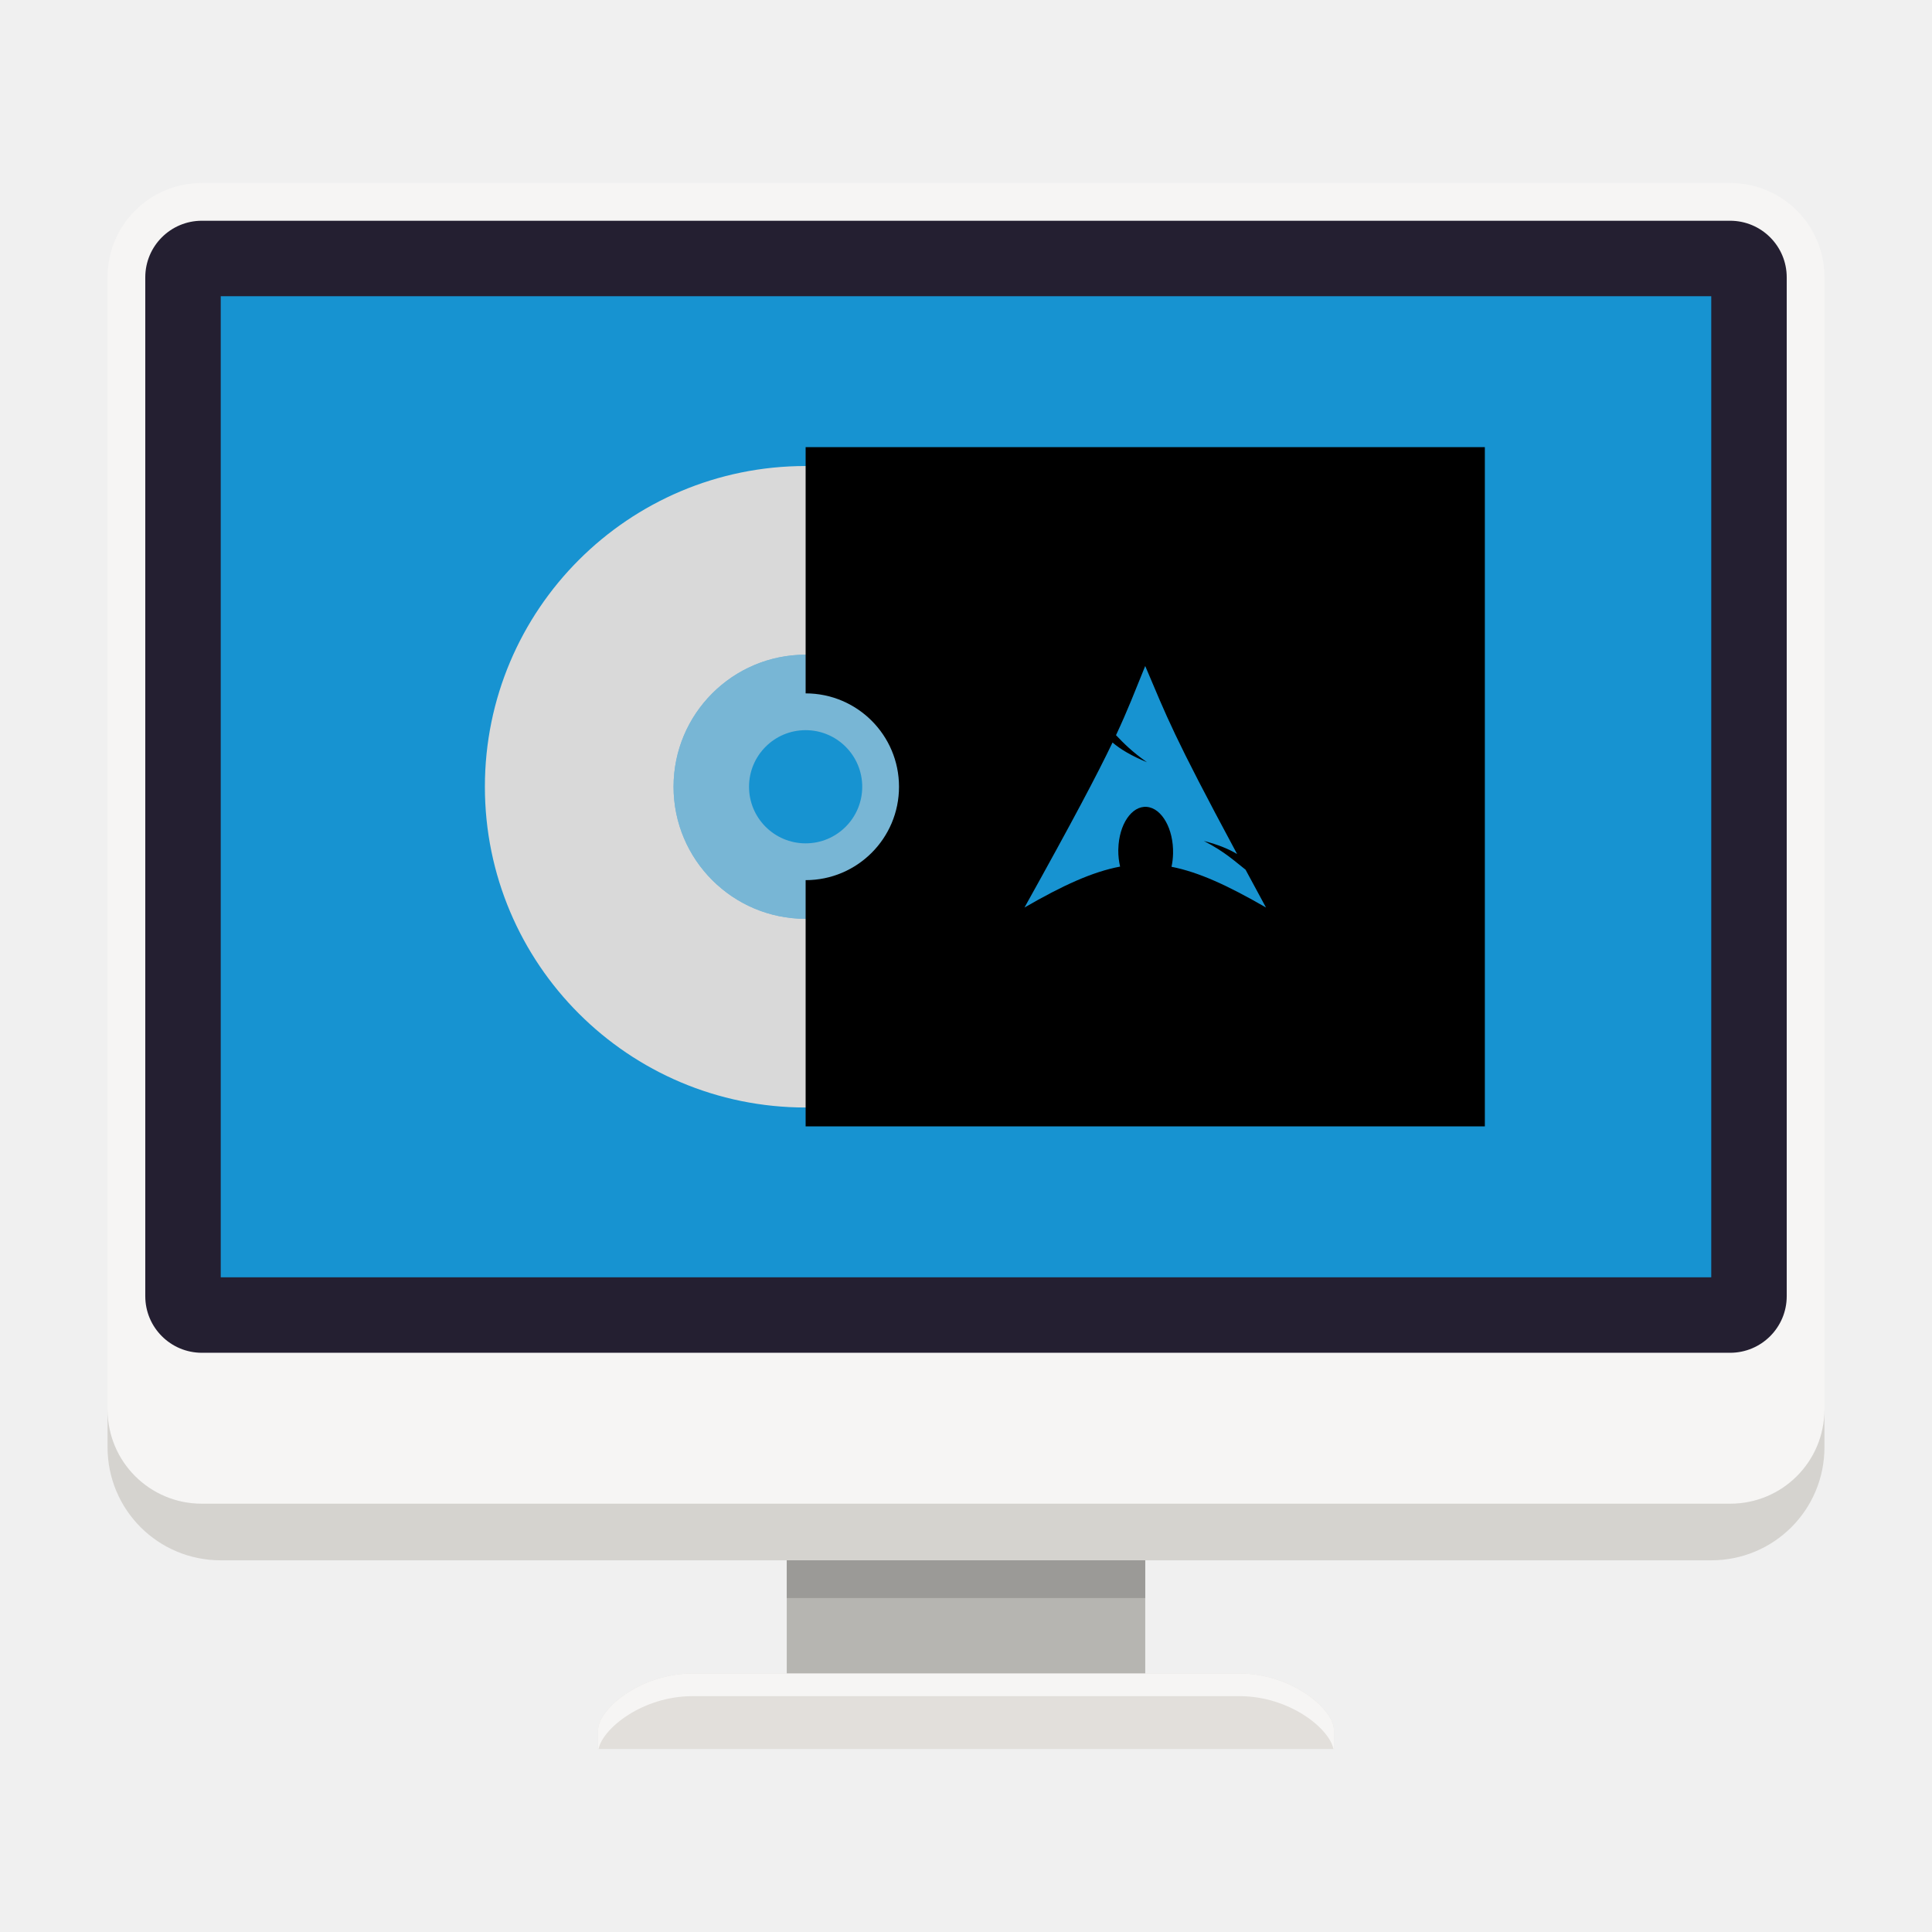
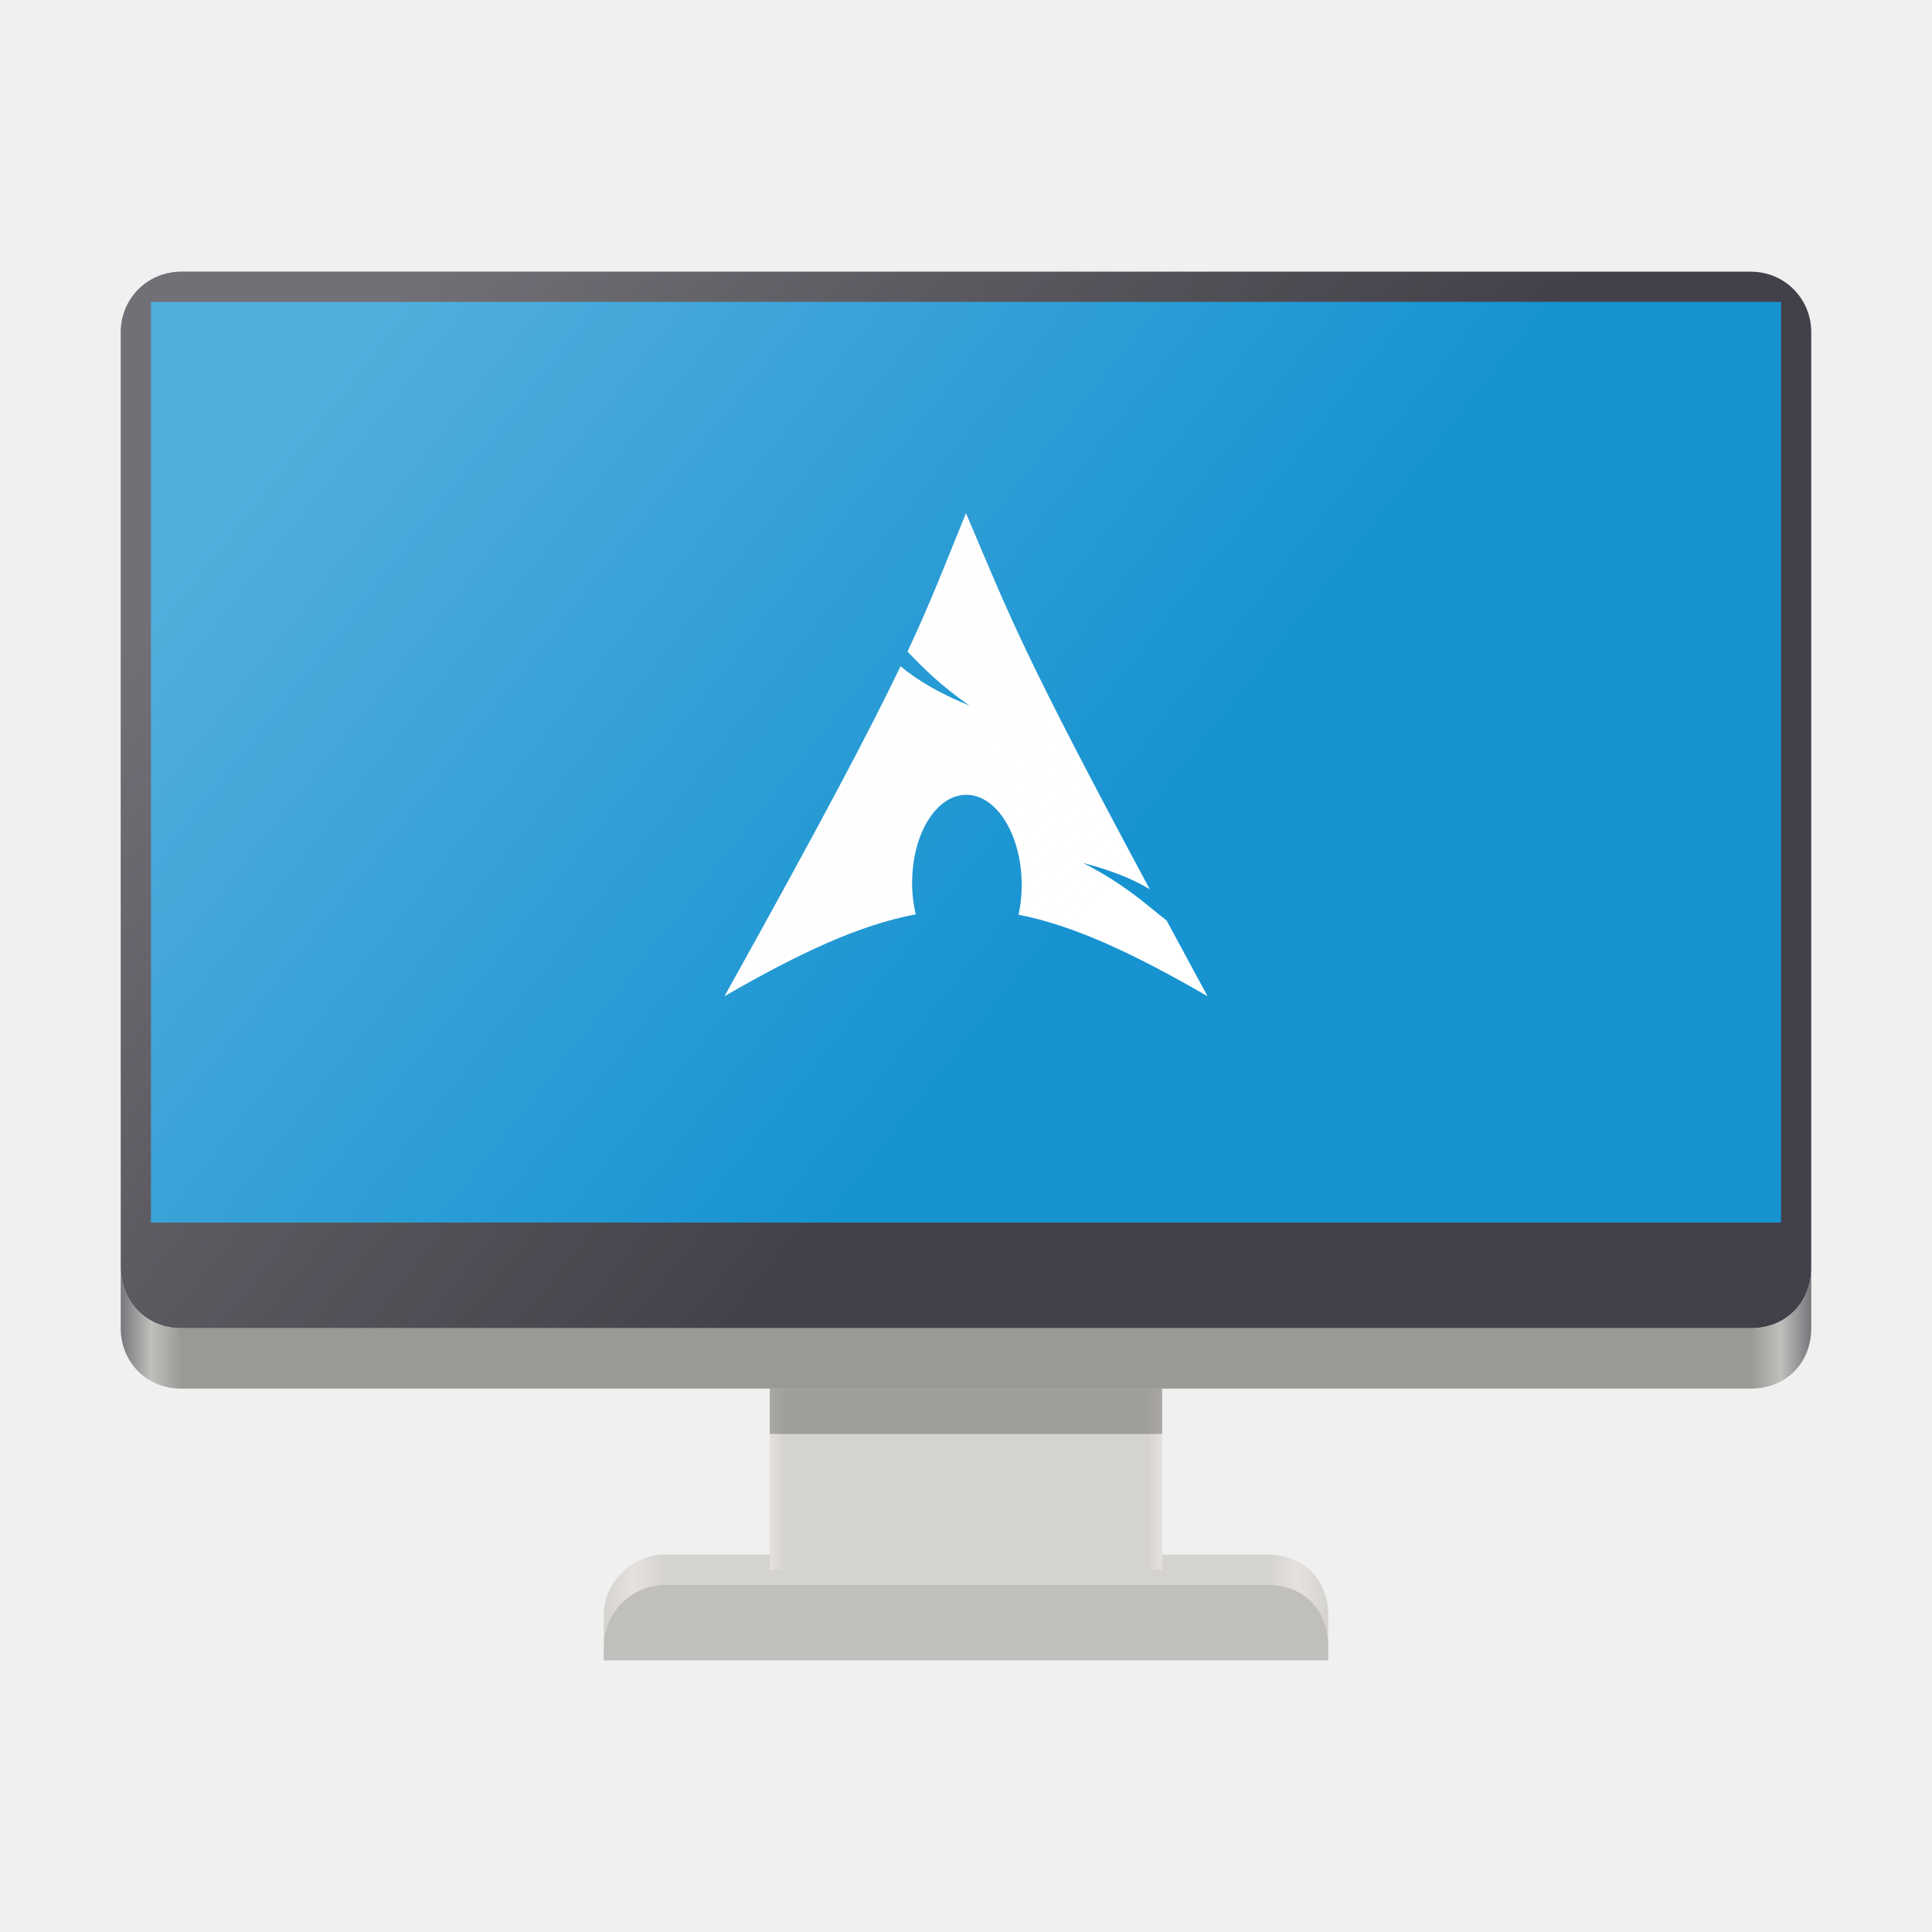
- <svg xmlns="http://www.w3.org/2000/svg" viewBox="0 0 512 512" height="512" width="512" version="1.1" id="svg3505">
-   <defs id="defs3509" />
-   <g transform="translate(-1.5,-1.5)" id="g941">
-     <path id="rect846" style="opacity:1;fill:#f6f5f4;fill-opacity:1" d="M 55,50 C 41.15,50 30,61.15 30,75 v 300 c 0,13.85 11.15,25 25,25 h 405 c 13.85,0 25,-11.15 25,-25 V 75 C 485,61.15 473.85,50 460,50 Z" />
-     <path id="rect848" style="opacity:1;fill:#d5d3cf;fill-opacity:1" d="m 30,375 v 10 c 0,16.62 13.38,30 30,30 h 395 c 16.62,0 30,-13.38 30,-30 v -10 c 0,13.85 -11.15,25 -25,25 H 55 C 41.15,400 30,388.85 30,375 Z" />
-     <rect style="opacity:1;fill:#b6b5b1;fill-opacity:1" id="rect858" width="95" height="35" x="210" y="415" ry="0" />
-     <path d="m 185,445 c -13.85,0 -25,9.46 -25,15 v 5 h 195 v -5 c 0,-5.54 -11.15,-15 -25,-15 z" style="opacity:1;fill:#e2dfdb;fill-opacity:1" id="path874" />
-     <path id="rect860" style="opacity:1;fill:#f6f5f4;fill-opacity:1" d="m 185,445 c -13.85,0 -25,9.46 -25,15 v 5 h 0.115 C 161.304,459.395 171.951,451 185,451 h 145 c 13.049,0 23.696,8.395 24.885,14 H 355 v -5 c 0,-5.54 -11.15,-15 -25,-15 z" />
-     <rect style="opacity:1;fill:#241f31;fill-opacity:1;stroke-width:0.953" id="rect866" width="435" height="300" x="40" y="60" ry="15" />
-     <rect ry="0" y="80" x="60" height="260" width="395" id="rect870" style="opacity:1;fill:#1793d1;fill-opacity:1;stroke-width:0.953" />
-     <rect ry="0" y="415" x="210" height="10" width="95" id="rect872" style="opacity:1;fill:#9b9a97;fill-opacity:1" />
-     <g id="g901" transform="translate(-595,125)">
-       <path d="m 810,0 a 85,85 0 0 0 -85,85 85,85 0 0 0 85,85 85,85 0 0 0 85,-85 85,85 0 0 0 -85,-85 z m 0,50 a 35,35 0 0 1 35,35 35,35 0 0 1 -35,35 35,35 0 0 1 -35,-35 35,35 0 0 1 35,-35 z" style="opacity:1;fill:#d9d9d9;fill-opacity:1" id="path881" />
-       <path d="m 810,50 a 35,35 0 0 0 -35,35 35,35 0 0 0 35,35 35,35 0 0 0 35,-35 35,35 0 0 0 -35,-35 z m 0,20 a 15,15 0 0 1 15,15 15,15 0 0 1 -15,15 15,15 0 0 1 -15,-15 15,15 0 0 1 15,-15 z" style="opacity:0.5;fill:#d9d9d9;fill-opacity:1" id="circle883" />
-       <path id="rect879" style="opacity:1;fill:#000000;fill-opacity:1" d="M 810,-5 V 60.252 A 24.749,24.749 0 0 1 834.748,85 24.749,24.749 0 0 1 810,109.748 V 175 H 990 V -5 Z" />
-     </g>
-     <path style="fill:#1793d1;fill-opacity:1;fill-rule:evenodd;stroke:none;stroke-width:0.385" id="path1591" d="m 304.994,178 c -2.849,6.984 -4.568,11.552 -7.74,18.329 1.945,2.061 4.332,4.462 8.209,7.173 -4.168,-1.715 -7.011,-3.436 -9.136,-5.223 -4.06,8.47 -10.42,20.534 -23.327,43.722 10.145,-5.856 18.009,-9.466 25.338,-10.843 -0.315,-1.353 -0.494,-2.817 -0.481,-4.344 l 0.012,-0.325 c 0.161,-6.498 3.542,-11.495 7.547,-11.156 4.005,0.339 7.118,5.885 6.957,12.384 -0.03,1.223 -0.168,2.399 -0.409,3.49 7.249,1.418 15.029,5.019 25.037,10.795 -1.973,-3.632 -3.735,-6.906 -5.417,-10.025 -2.649,-2.053 -5.413,-4.725 -11.05,-7.618 3.875,1.007 6.649,2.168 8.811,3.466 C 312.243,195.99 310.858,191.76 304.994,178 Z" />
+ <svg xmlns="http://www.w3.org/2000/svg" xmlns:xlink="http://www.w3.org/1999/xlink" viewBox="0 0 128 128" height="128" width="128" version="1.1" id="svg3505">
+   <defs id="defs3509">
+     <linearGradient id="linearGradient953">
+       <stop style="stop-color:#fefeff;stop-opacity:0.251" offset="0" id="stop949" />
+       <stop style="stop-color:#f7f7f7;stop-opacity:0" offset="1" id="stop951" />
+     </linearGradient>
+     <linearGradient xlink:href="#linearGradient1419" id="linearGradient1475" x1="48" y1="127.5" x2="96" y2="127.5" gradientUnits="userSpaceOnUse" />
+     <linearGradient id="linearGradient1419">
+       <stop style="stop-color:#d5d3cf;stop-opacity:1" offset="0" id="stop1407" />
+       <stop id="stop1409" offset="0.042" style="stop-color:#e4e1de;stop-opacity:1" />
+       <stop style="stop-color:#d5d3cf;stop-opacity:1" offset="0.083" id="stop1411" />
+       <stop id="stop1413" offset="0.917" style="stop-color:#d5d3cf;stop-opacity:1" />
+       <stop style="stop-color:#e4e1de;stop-opacity:1" offset="0.958" id="stop1415" />
+       <stop style="stop-color:#d5d3cf;stop-opacity:1" offset="1" id="stop1417" />
+     </linearGradient>
+     <linearGradient xlink:href="#linearGradient1501" id="linearGradient1487" x1="204.689" y1="381.095" x2="310.314" y2="381.095" gradientUnits="userSpaceOnUse" />
+     <linearGradient id="linearGradient1501">
+       <stop style="stop-color:#d5d3cf;stop-opacity:1" offset="0" id="stop1489" />
+       <stop id="stop1491" offset="0" style="stop-color:#e4e1de;stop-opacity:1" />
+       <stop style="stop-color:#d5d3cf;stop-opacity:1" offset="0.038" id="stop1493" />
+       <stop id="stop1495" offset="0.962" style="stop-color:#d5d3cf;stop-opacity:1" />
+       <stop style="stop-color:#e4e1de;stop-opacity:1" offset="1" id="stop1497" />
+       <stop style="stop-color:#d5d3cf;stop-opacity:1" offset="1" id="stop1499" />
+     </linearGradient>
+     <linearGradient xlink:href="#linearGradient1384" id="linearGradient1369" x1="16" y1="110" x2="128" y2="110" gradientUnits="userSpaceOnUse" />
+     <linearGradient id="linearGradient1384">
+       <stop style="stop-color:#77767b;stop-opacity:1" offset="0" id="stop1371" />
+       <stop id="stop1373" offset="0.018" style="stop-color:#c0bfbc;stop-opacity:1" />
+       <stop style="stop-color:#9a9996;stop-opacity:1" offset="0.036" id="stop1375" />
+       <stop id="stop1377" offset="0.964" style="stop-color:#9a9996;stop-opacity:1" />
+       <stop style="stop-color:#c0bfbc;stop-opacity:1" offset="0.982" id="stop1379" />
+       <stop style="stop-color:#77767b;stop-opacity:1" offset="1" id="stop1381" />
+     </linearGradient>
+     <linearGradient xlink:href="#linearGradient1419" id="linearGradient1462" x1="48" y1="128.5" x2="96" y2="128.5" gradientUnits="userSpaceOnUse" />
+     <linearGradient xlink:href="#linearGradient953" id="linearGradient955" x1="31.41" y1="45.939" x2="79.178" y2="83.657" gradientUnits="userSpaceOnUse" />
+   </defs>
+   <g id="g1512" style="display:inline;enable-background:new" transform="matrix(0.2461539,0,0,0.2461539,0.6150866,5.692001)">
+     <path id="path1350" style="fill:#424048;fill-opacity:1;stroke-width:1" d="m 20,40 c -2.242,-10e-7 -4,1.799 -4,4 v 62 c 0,2.25 1.722,4 4,4 h 104 c 2.345,0 4,-1.721 4,-4 V 44 c 0,-2.201 -1.758,-4 -4,-4 -2,10e-7 -102,10e-7 -104,0 z" transform="matrix(4.0625,0,0,4.0625,-34.99879,-112.4988)" />
+     <path id="path1464" style="opacity:1;fill:url(#linearGradient1475);fill-opacity:1;stroke-width:0.246" d="m 52,125 c -2,-2.5e-4 -4,1.734 -4,4 v 1 h 0.148 C 48.63,128.247 50.309,127 52,127 h 40 c 2.032,-0.008 3.484,1.22 3.881,3 H 96 v -1 c 0,-2.309 -1.604,-4.009 -4,-4 z" transform="matrix(4.0625,0,0,4.0625,-34.99879,-112.4988)" />
+     <rect style="opacity:1;fill:url(#linearGradient1487);fill-opacity:1;stroke-width:1.041" id="rect1479" width="105.625" height="60.937" x="204.689" y="350.626" ry="0" />
+     <path d="m 176.25,403.44 c -8.124,-10e-4 -16.249,7.045 -16.249,16.249 v 4.062 h 195 v -4.062 c 0,-9.38 -6.517,-16.286 -16.25,-16.25 -4.062,0 -158.438,0 -162.5,0 -6.3e-4,2.6e-4 -7.6e-4,10e-4 -10e-4,10e-4 z" style="opacity:1;fill:#c0bfbc;fill-opacity:1;stroke-width:1" id="path874-3" />
+     <rect ry="0" y="58.126" x="38.126" height="247.812" width="438.75" id="rect870-6" style="opacity:1;fill:#1793d1;fill-opacity:1;stroke-width:0.858" />
+     <rect ry="0" y="350.626" x="204.689" height="12.187" width="105.625" id="rect872-7" style="opacity:0.25;fill:#000000;fill-opacity:1" />
+     <path style="fill:#ffffff;fill-opacity:1;fill-rule:evenodd;stroke:none;stroke-width:0.782" id="path1591-5" d="m 257.489,115.001 c -5.787,14.186 -9.278,23.466 -15.721,37.23 3.951,4.187 8.8,9.063 16.675,14.569 -8.466,-3.483 -14.242,-6.98 -18.557,-10.609 -8.246,17.204 -21.166,41.71 -47.384,88.81 20.606,-11.894 36.58,-19.227 51.467,-22.025 -0.639,-2.749 -1.003,-5.722 -0.978,-8.825 l 0.025,-0.66 c 0.327,-13.2 7.195,-23.35 15.33,-22.661 8.135,0.689 14.459,11.955 14.132,25.154 -0.061,2.484 -0.342,4.873 -0.831,7.089 14.725,2.88 30.528,10.194 50.856,21.927 -4.008,-7.378 -7.586,-14.029 -11.002,-20.363 -5.382,-4.17 -10.995,-9.598 -22.445,-15.474 7.87,2.045 13.505,4.404 17.897,7.04 -34.737,-64.662 -37.55,-73.254 -49.462,-101.203 z" />
+     <path id="path1360" style="fill:url(#linearGradient1369);fill-opacity:1;stroke-width:1" d="m 16,106 v 4 c 0,2.25 1.722,4 4,4 h 104 c 2.345,0 4,-1.721 4,-4 v -4 c 0,2.279 -1.655,4 -4,4 H 20 c -2.278,0 -4,-1.75 -4,-4 z" transform="matrix(4.0625,0,0,4.0625,-34.99879,-112.4988)" />
+     <path id="path1451" style="opacity:1;fill:url(#linearGradient1462);fill-opacity:1;stroke-width:0.246" d="m 52,126 c -2,-2.5e-4 -4,1.734 -4,4 v 1 c 0,-2.266 2,-4 4,-4 h 40 c 2.396,-0.009 4,1.691 4,4 v -1 c 0,-2.309 -1.604,-4.009 -4,-4 z" transform="matrix(4.0625,0,0,4.0625,-34.99879,-112.4988)" />
+     <path id="path947" style="fill:url(#linearGradient955);fill-opacity:1;stroke-width:1" d="m 20,40 c -2.242,-10e-7 -4,1.799 -4,4 v 62 c 0,2.25 1.722,4 4,4 h 104 c 2.345,0 4,-1.721 4,-4 V 44 c 0,-2.201 -1.758,-4 -4,-4 -2,10e-7 -102,10e-7 -104,0 z" transform="matrix(4.0625,0,0,4.0625,-34.99879,-112.4988)" />
  </g>
</svg>
